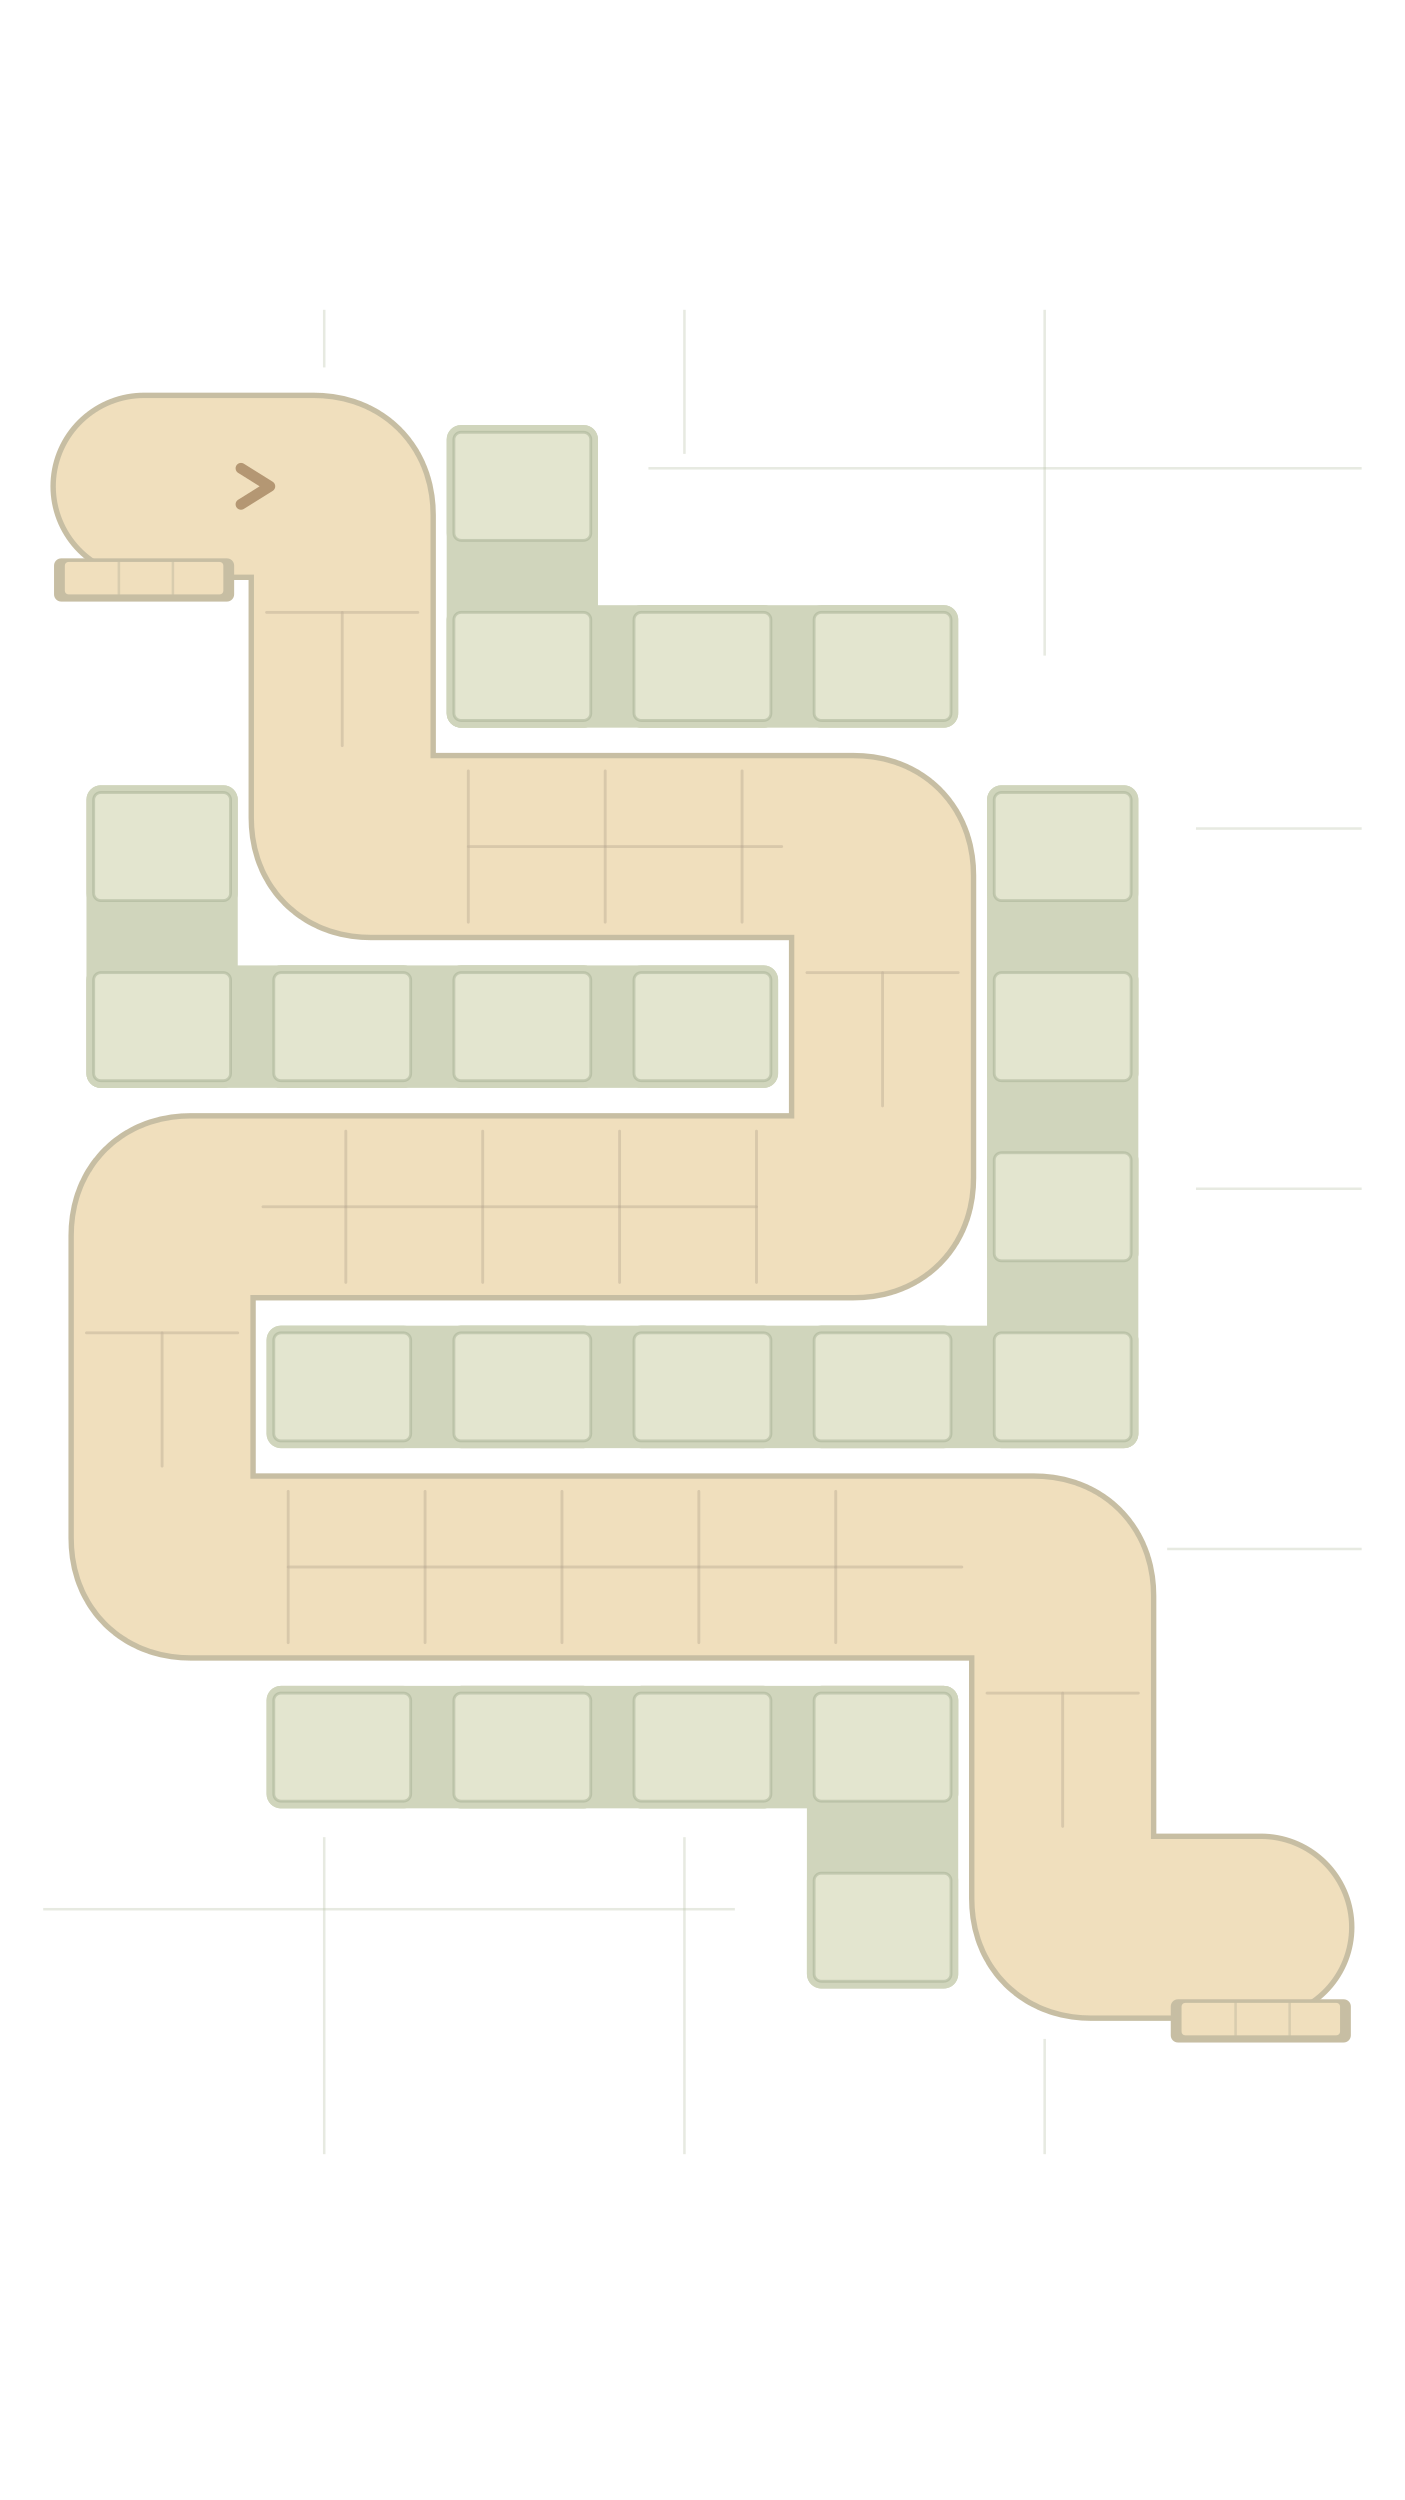
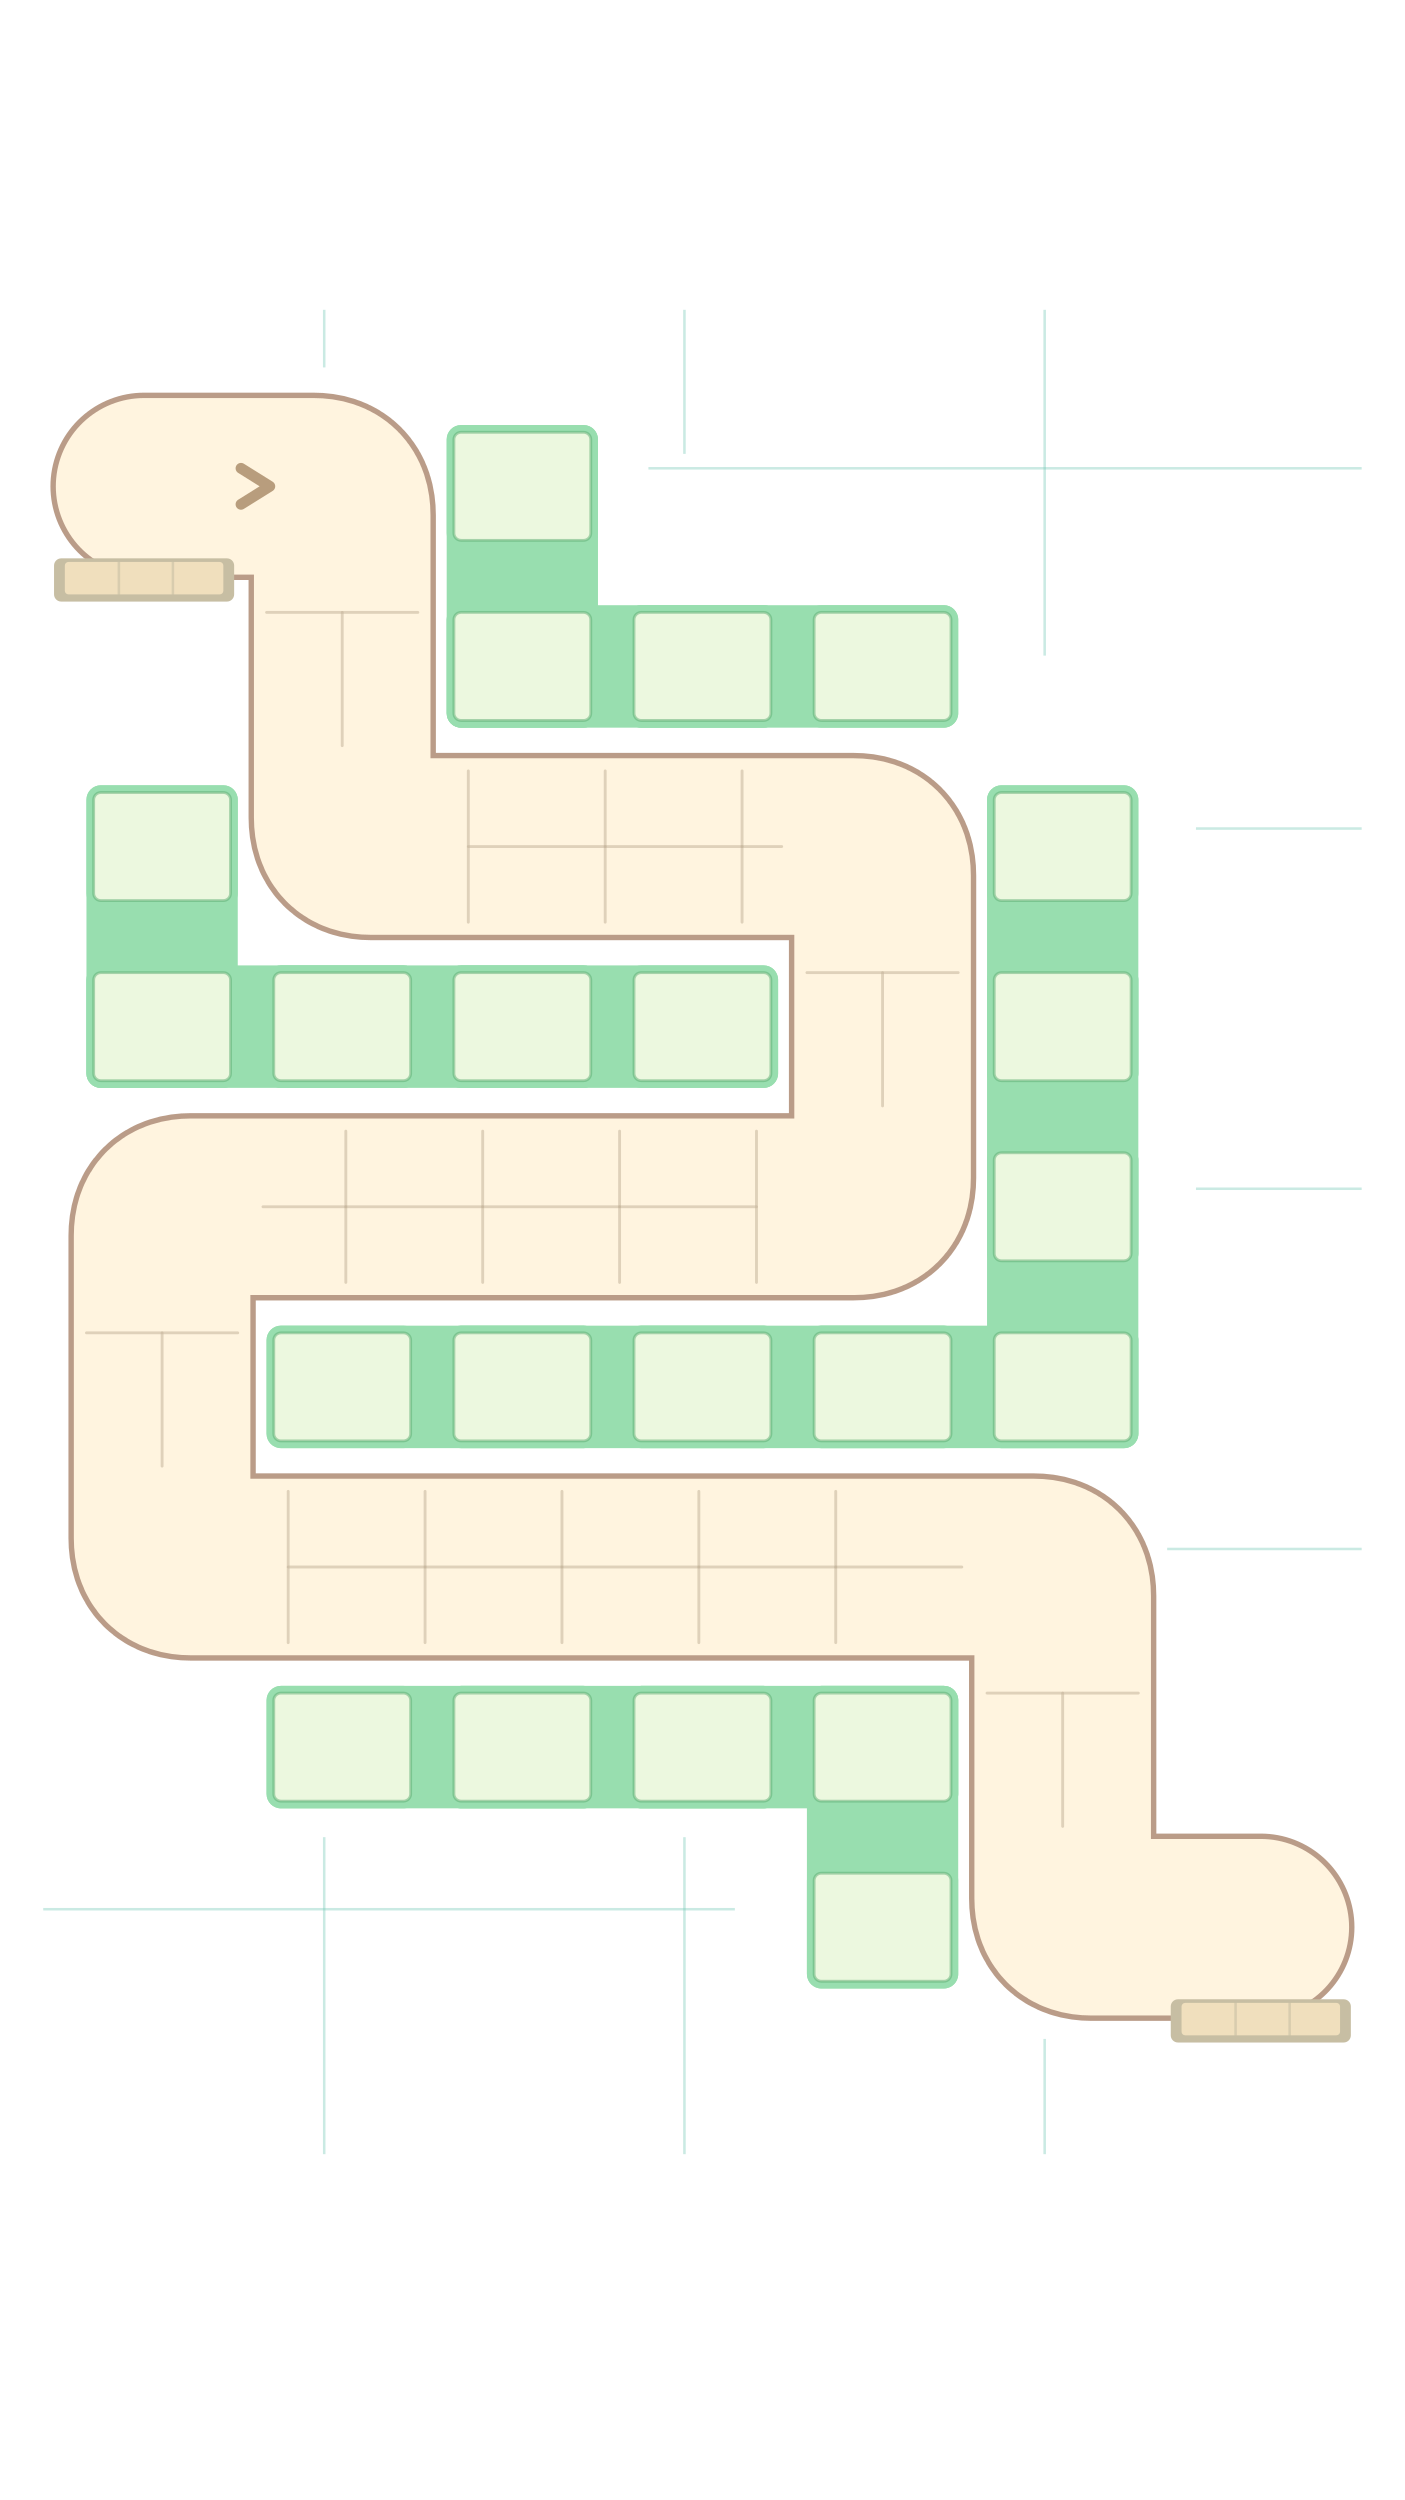
<svg xmlns="http://www.w3.org/2000/svg" width="780" height="1388" viewBox="0 0 390 694">
-   <path d="M180 130 L378 130 " fill="none" stroke="rgba(190,198,175,0.373)" stroke-width="0.7" stroke-linecap="butt" stroke-linejoin="miter" />
-   <path d="M332 230 L378 230 " fill="none" stroke="rgba(190,198,175,0.373)" stroke-width="0.7" stroke-linecap="butt" stroke-linejoin="miter" />
-   <path d="M332 330 L378 330 " fill="none" stroke="rgba(190,198,175,0.373)" stroke-width="0.7" stroke-linecap="butt" stroke-linejoin="miter" />
-   <path d="M324 430 L378 430 " fill="none" stroke="rgba(190,198,175,0.373)" stroke-width="0.7" stroke-linecap="butt" stroke-linejoin="miter" />
-   <path d="M12 530 L204 530 " fill="none" stroke="rgba(190,198,175,0.373)" stroke-width="0.7" stroke-linecap="butt" stroke-linejoin="miter" />
-   <path d="M90 86 L90 102 " fill="none" stroke="rgba(190,198,175,0.373)" stroke-width="0.7" stroke-linecap="butt" stroke-linejoin="miter" />
-   <path d="M90 510 L90 598 " fill="none" stroke="rgba(190,198,175,0.373)" stroke-width="0.7" stroke-linecap="butt" stroke-linejoin="miter" />
-   <path d="M190 86 L190 126 " fill="none" stroke="rgba(190,198,175,0.373)" stroke-width="0.7" stroke-linecap="butt" stroke-linejoin="miter" />
-   <path d="M190 510 L190 598 " fill="none" stroke="rgba(190,198,175,0.373)" stroke-width="0.7" stroke-linecap="butt" stroke-linejoin="miter" />
-   <path d="M290 86 L290 182 " fill="none" stroke="rgba(190,198,175,0.373)" stroke-width="0.7" stroke-linecap="butt" stroke-linejoin="miter" />
-   <path d="M290 566 L290 598 " fill="none" stroke="rgba(190,198,175,0.373)" stroke-width="0.7" stroke-linecap="butt" stroke-linejoin="miter" />
-   <path d="M40 135 L87 135 Q95 135 95 143 L95 227 Q95 235 103 235 L237 235 Q245 235 245 243 L245 327 Q245 335 237 335 L53 335 Q45 335 45 343 L45 427 Q45 435 53 435 L287 435 Q295 435 295 443 L295 527 Q295 535 303 535 L350 535 " fill="none" stroke="rgba(199,190,163,1)" stroke-width="52" stroke-linecap="round" stroke-linejoin="round" />
-   <path d="M40 135 L87 135 Q95 135 95 143 L95 227 Q95 235 103 235 L237 235 Q245 235 245 243 L245 327 Q245 335 237 335 L53 335 Q45 335 45 343 L45 427 Q45 435 53 435 L287 435 Q295 435 295 443 L295 527 Q295 535 303 535 L350 535 " fill="none" stroke="rgba(240,223,189,1)" stroke-width="49" stroke-linecap="round" stroke-linejoin="round" />
+   <path d="M180 130 L378 130 " fill="none" stroke="rgba(114,199,181,0.373)" stroke-width="0.7" stroke-linecap="butt" stroke-linejoin="miter" />
+   <path d="M332 230 L378 230 " fill="none" stroke="rgba(114,199,181,0.373)" stroke-width="0.7" stroke-linecap="butt" stroke-linejoin="miter" />
+   <path d="M332 330 L378 330 " fill="none" stroke="rgba(114,199,181,0.373)" stroke-width="0.7" stroke-linecap="butt" stroke-linejoin="miter" />
+   <path d="M324 430 L378 430 " fill="none" stroke="rgba(114,199,181,0.373)" stroke-width="0.7" stroke-linecap="butt" stroke-linejoin="miter" />
+   <path d="M12 530 L204 530 " fill="none" stroke="rgba(114,199,181,0.373)" stroke-width="0.7" stroke-linecap="butt" stroke-linejoin="miter" />
+   <path d="M90 86 L90 102 " fill="none" stroke="rgba(114,199,181,0.373)" stroke-width="0.7" stroke-linecap="butt" stroke-linejoin="miter" />
+   <path d="M90 510 L90 598 " fill="none" stroke="rgba(114,199,181,0.373)" stroke-width="0.7" stroke-linecap="butt" stroke-linejoin="miter" />
+   <path d="M190 86 L190 126 " fill="none" stroke="rgba(114,199,181,0.373)" stroke-width="0.7" stroke-linecap="butt" stroke-linejoin="miter" />
+   <path d="M190 510 L190 598 " fill="none" stroke="rgba(114,199,181,0.373)" stroke-width="0.7" stroke-linecap="butt" stroke-linejoin="miter" />
+   <path d="M290 86 L290 182 " fill="none" stroke="rgba(114,199,181,0.373)" stroke-width="0.7" stroke-linecap="butt" stroke-linejoin="miter" />
+   <path d="M290 566 L290 598 " fill="none" stroke="rgba(114,199,181,0.373)" stroke-width="0.7" stroke-linecap="butt" stroke-linejoin="miter" />
+   <path d="M40 135 L87 135 Q95 135 95 143 L95 227 Q95 235 103 235 L237 235 Q245 235 245 243 L245 327 Q245 335 237 335 L53 335 Q45 335 45 343 L45 427 Q45 435 53 435 L287 435 Q295 435 295 443 L295 527 Q295 535 303 535 L350 535 " fill="none" stroke="rgba(186,156,136,1)" stroke-width="52" stroke-linecap="round" stroke-linejoin="round" />
+   <path d="M40 135 L87 135 Q95 135 95 143 L95 227 Q95 235 103 235 L237 235 Q245 235 245 243 L245 327 Q245 335 237 335 L53 335 Q45 335 45 343 L45 427 Q45 435 53 435 L287 435 Q295 435 295 443 L295 527 Q295 535 303 535 L350 535 " fill="none" stroke="rgba(255,244,223,1)" stroke-width="49" stroke-linecap="round" stroke-linejoin="round" />
  <path d="M74 170 L116 170 " fill="none" stroke="rgba(196,181,155,0.549)" stroke-width="0.8" stroke-linecap="round" stroke-linejoin="round" />
  <path d="M95 170 L95 207 " fill="none" stroke="rgba(196,181,155,0.549)" stroke-width="0.8" stroke-linecap="round" stroke-linejoin="round" />
  <path d="M130 256 L130 214 " fill="none" stroke="rgba(196,181,155,0.549)" stroke-width="0.8" stroke-linecap="round" stroke-linejoin="round" />
  <path d="M130 235 L168 235 " fill="none" stroke="rgba(196,181,155,0.549)" stroke-width="0.8" stroke-linecap="round" stroke-linejoin="round" />
  <path d="M168 256 L168 214 " fill="none" stroke="rgba(196,181,155,0.549)" stroke-width="0.8" stroke-linecap="round" stroke-linejoin="round" />
  <path d="M168 235 L206 235 " fill="none" stroke="rgba(196,181,155,0.549)" stroke-width="0.8" stroke-linecap="round" stroke-linejoin="round" />
  <path d="M206 256 L206 214 " fill="none" stroke="rgba(196,181,155,0.549)" stroke-width="0.8" stroke-linecap="round" stroke-linejoin="round" />
  <path d="M206 235 L217 235 " fill="none" stroke="rgba(196,181,155,0.549)" stroke-width="0.8" stroke-linecap="round" stroke-linejoin="round" />
  <path d="M224 270 L266 270 " fill="none" stroke="rgba(196,181,155,0.549)" stroke-width="0.8" stroke-linecap="round" stroke-linejoin="round" />
  <path d="M245 270 L245 307 " fill="none" stroke="rgba(196,181,155,0.549)" stroke-width="0.8" stroke-linecap="round" stroke-linejoin="round" />
  <path d="M210 314 L210 356 " fill="none" stroke="rgba(196,181,155,0.549)" stroke-width="0.8" stroke-linecap="round" stroke-linejoin="round" />
  <path d="M210 335 L172 335 " fill="none" stroke="rgba(196,181,155,0.549)" stroke-width="0.8" stroke-linecap="round" stroke-linejoin="round" />
  <path d="M172 314 L172 356 " fill="none" stroke="rgba(196,181,155,0.549)" stroke-width="0.8" stroke-linecap="round" stroke-linejoin="round" />
  <path d="M172 335 L134 335 " fill="none" stroke="rgba(196,181,155,0.549)" stroke-width="0.8" stroke-linecap="round" stroke-linejoin="round" />
  <path d="M134 314 L134 356 " fill="none" stroke="rgba(196,181,155,0.549)" stroke-width="0.8" stroke-linecap="round" stroke-linejoin="round" />
  <path d="M134 335 L96 335 " fill="none" stroke="rgba(196,181,155,0.549)" stroke-width="0.8" stroke-linecap="round" stroke-linejoin="round" />
  <path d="M96 314 L96 356 " fill="none" stroke="rgba(196,181,155,0.549)" stroke-width="0.8" stroke-linecap="round" stroke-linejoin="round" />
  <path d="M96 335 L73 335 " fill="none" stroke="rgba(196,181,155,0.549)" stroke-width="0.8" stroke-linecap="round" stroke-linejoin="round" />
  <path d="M24 370 L66 370 " fill="none" stroke="rgba(196,181,155,0.549)" stroke-width="0.8" stroke-linecap="round" stroke-linejoin="round" />
  <path d="M45 370 L45 407 " fill="none" stroke="rgba(196,181,155,0.549)" stroke-width="0.8" stroke-linecap="round" stroke-linejoin="round" />
  <path d="M80 456 L80 414 " fill="none" stroke="rgba(196,181,155,0.549)" stroke-width="0.8" stroke-linecap="round" stroke-linejoin="round" />
  <path d="M80 435 L118 435 " fill="none" stroke="rgba(196,181,155,0.549)" stroke-width="0.8" stroke-linecap="round" stroke-linejoin="round" />
  <path d="M118 456 L118 414 " fill="none" stroke="rgba(196,181,155,0.549)" stroke-width="0.8" stroke-linecap="round" stroke-linejoin="round" />
  <path d="M118 435 L156 435 " fill="none" stroke="rgba(196,181,155,0.549)" stroke-width="0.8" stroke-linecap="round" stroke-linejoin="round" />
  <path d="M156 456 L156 414 " fill="none" stroke="rgba(196,181,155,0.549)" stroke-width="0.8" stroke-linecap="round" stroke-linejoin="round" />
  <path d="M156 435 L194 435 " fill="none" stroke="rgba(196,181,155,0.549)" stroke-width="0.8" stroke-linecap="round" stroke-linejoin="round" />
  <path d="M194 456 L194 414 " fill="none" stroke="rgba(196,181,155,0.549)" stroke-width="0.8" stroke-linecap="round" stroke-linejoin="round" />
  <path d="M194 435 L232 435 " fill="none" stroke="rgba(196,181,155,0.549)" stroke-width="0.8" stroke-linecap="round" stroke-linejoin="round" />
  <path d="M232 456 L232 414 " fill="none" stroke="rgba(196,181,155,0.549)" stroke-width="0.8" stroke-linecap="round" stroke-linejoin="round" />
  <path d="M232 435 L267 435 " fill="none" stroke="rgba(196,181,155,0.549)" stroke-width="0.8" stroke-linecap="round" stroke-linejoin="round" />
  <path d="M274 470 L316 470 " fill="none" stroke="rgba(196,181,155,0.549)" stroke-width="0.8" stroke-linecap="round" stroke-linejoin="round" />
  <path d="M295 470 L295 507 " fill="none" stroke="rgba(196,181,155,0.549)" stroke-width="0.8" stroke-linecap="round" stroke-linejoin="round" />
-   <rect x="124" y="168" width="92" height="34" rx="4" fill="rgba(208,213,188,1)" stroke="none" stroke-width="0.8" stroke-linecap="round" stroke-linejoin="round" />
-   <rect x="124" y="118" width="42" height="84" rx="4" fill="rgba(208,213,188,1)" stroke="none" stroke-width="0.8" stroke-linecap="round" stroke-linejoin="round" />
-   <rect x="174" y="168" width="92" height="34" rx="4" fill="rgba(208,213,188,1)" stroke="none" stroke-width="0.8" stroke-linecap="round" stroke-linejoin="round" />
-   <rect x="24" y="218" width="42" height="84" rx="4" fill="rgba(208,213,188,1)" stroke="none" stroke-width="0.8" stroke-linecap="round" stroke-linejoin="round" />
-   <rect x="24" y="268" width="92" height="34" rx="4" fill="rgba(208,213,188,1)" stroke="none" stroke-width="0.8" stroke-linecap="round" stroke-linejoin="round" />
-   <rect x="74" y="268" width="92" height="34" rx="4" fill="rgba(208,213,188,1)" stroke="none" stroke-width="0.8" stroke-linecap="round" stroke-linejoin="round" />
-   <rect x="124" y="268" width="92" height="34" rx="4" fill="rgba(208,213,188,1)" stroke="none" stroke-width="0.8" stroke-linecap="round" stroke-linejoin="round" />
-   <rect x="274" y="218" width="42" height="84" rx="4" fill="rgba(208,213,188,1)" stroke="none" stroke-width="0.8" stroke-linecap="round" stroke-linejoin="round" />
-   <rect x="274" y="268" width="42" height="84" rx="4" fill="rgba(208,213,188,1)" stroke="none" stroke-width="0.8" stroke-linecap="round" stroke-linejoin="round" />
-   <rect x="274" y="318" width="42" height="84" rx="4" fill="rgba(208,213,188,1)" stroke="none" stroke-width="0.8" stroke-linecap="round" stroke-linejoin="round" />
-   <rect x="224" y="368" width="92" height="34" rx="4" fill="rgba(208,213,188,1)" stroke="none" stroke-width="0.8" stroke-linecap="round" stroke-linejoin="round" />
-   <rect x="74" y="368" width="92" height="34" rx="4" fill="rgba(208,213,188,1)" stroke="none" stroke-width="0.8" stroke-linecap="round" stroke-linejoin="round" />
-   <rect x="124" y="368" width="92" height="34" rx="4" fill="rgba(208,213,188,1)" stroke="none" stroke-width="0.8" stroke-linecap="round" stroke-linejoin="round" />
-   <rect x="174" y="368" width="92" height="34" rx="4" fill="rgba(208,213,188,1)" stroke="none" stroke-width="0.8" stroke-linecap="round" stroke-linejoin="round" />
-   <rect x="74" y="468" width="92" height="34" rx="4" fill="rgba(208,213,188,1)" stroke="none" stroke-width="0.8" stroke-linecap="round" stroke-linejoin="round" />
-   <rect x="124" y="468" width="92" height="34" rx="4" fill="rgba(208,213,188,1)" stroke="none" stroke-width="0.8" stroke-linecap="round" stroke-linejoin="round" />
-   <rect x="174" y="468" width="92" height="34" rx="4" fill="rgba(208,213,188,1)" stroke="none" stroke-width="0.8" stroke-linecap="round" stroke-linejoin="round" />
-   <rect x="224" y="468" width="42" height="84" rx="4" fill="rgba(208,213,188,1)" stroke="none" stroke-width="0.8" stroke-linecap="round" stroke-linejoin="round" />
-   <rect x="124" y="168" width="42" height="34" rx="4" fill="rgba(208,213,188,1)" stroke="none" stroke-width="0.8" stroke-linecap="round" stroke-linejoin="round" />
-   <rect x="174" y="168" width="42" height="34" rx="4" fill="rgba(208,213,188,1)" stroke="none" stroke-width="0.8" stroke-linecap="round" stroke-linejoin="round" />
-   <rect x="224" y="168" width="42" height="34" rx="4" fill="rgba(208,213,188,1)" stroke="none" stroke-width="0.8" stroke-linecap="round" stroke-linejoin="round" />
-   <rect x="24" y="218" width="42" height="34" rx="4" fill="rgba(208,213,188,1)" stroke="none" stroke-width="0.8" stroke-linecap="round" stroke-linejoin="round" />
-   <rect x="24" y="268" width="42" height="34" rx="4" fill="rgba(208,213,188,1)" stroke="none" stroke-width="0.8" stroke-linecap="round" stroke-linejoin="round" />
-   <rect x="74" y="268" width="42" height="34" rx="4" fill="rgba(208,213,188,1)" stroke="none" stroke-width="0.8" stroke-linecap="round" stroke-linejoin="round" />
-   <rect x="124" y="268" width="42" height="34" rx="4" fill="rgba(208,213,188,1)" stroke="none" stroke-width="0.8" stroke-linecap="round" stroke-linejoin="round" />
-   <rect x="174" y="268" width="42" height="34" rx="4" fill="rgba(208,213,188,1)" stroke="none" stroke-width="0.8" stroke-linecap="round" stroke-linejoin="round" />
-   <rect x="274" y="218" width="42" height="34" rx="4" fill="rgba(208,213,188,1)" stroke="none" stroke-width="0.8" stroke-linecap="round" stroke-linejoin="round" />
-   <rect x="274" y="268" width="42" height="34" rx="4" fill="rgba(208,213,188,1)" stroke="none" stroke-width="0.8" stroke-linecap="round" stroke-linejoin="round" />
-   <rect x="274" y="318" width="42" height="34" rx="4" fill="rgba(208,213,188,1)" stroke="none" stroke-width="0.8" stroke-linecap="round" stroke-linejoin="round" />
-   <rect x="274" y="368" width="42" height="34" rx="4" fill="rgba(208,213,188,1)" stroke="none" stroke-width="0.8" stroke-linecap="round" stroke-linejoin="round" />
-   <rect x="74" y="368" width="42" height="34" rx="4" fill="rgba(208,213,188,1)" stroke="none" stroke-width="0.8" stroke-linecap="round" stroke-linejoin="round" />
-   <rect x="124" y="368" width="42" height="34" rx="4" fill="rgba(208,213,188,1)" stroke="none" stroke-width="0.8" stroke-linecap="round" stroke-linejoin="round" />
-   <rect x="174" y="368" width="42" height="34" rx="4" fill="rgba(208,213,188,1)" stroke="none" stroke-width="0.8" stroke-linecap="round" stroke-linejoin="round" />
-   <rect x="224" y="368" width="42" height="34" rx="4" fill="rgba(208,213,188,1)" stroke="none" stroke-width="0.8" stroke-linecap="round" stroke-linejoin="round" />
-   <rect x="74" y="468" width="42" height="34" rx="4" fill="rgba(208,213,188,1)" stroke="none" stroke-width="0.8" stroke-linecap="round" stroke-linejoin="round" />
-   <rect x="124" y="468" width="42" height="34" rx="4" fill="rgba(208,213,188,1)" stroke="none" stroke-width="0.8" stroke-linecap="round" stroke-linejoin="round" />
-   <rect x="174" y="468" width="42" height="34" rx="4" fill="rgba(208,213,188,1)" stroke="none" stroke-width="0.8" stroke-linecap="round" stroke-linejoin="round" />
-   <rect x="224" y="468" width="42" height="34" rx="4" fill="rgba(208,213,188,1)" stroke="none" stroke-width="0.8" stroke-linecap="round" stroke-linejoin="round" />
-   <rect x="224" y="518" width="42" height="34" rx="4" fill="rgba(208,213,188,1)" stroke="none" stroke-width="0.8" stroke-linecap="round" stroke-linejoin="round" />
-   <rect x="124" y="118" width="42" height="34" rx="4" fill="rgba(208,213,188,1)" stroke="none" stroke-width="0.8" stroke-linecap="round" stroke-linejoin="round" />
-   <rect x="126" y="170" width="38" height="30" rx="2" fill="rgba(227,229,207,1)" stroke="none" stroke-width="0.8" stroke-linecap="round" stroke-linejoin="round" />
-   <rect x="126" y="170" width="38" height="30" rx="2" fill="none" stroke="rgba(164,174,145,0.49)" stroke-width="0.8" stroke-linecap="round" stroke-linejoin="round" />
-   <rect x="176" y="170" width="38" height="30" rx="2" fill="rgba(227,229,207,1)" stroke="none" stroke-width="0.8" stroke-linecap="round" stroke-linejoin="round" />
-   <rect x="176" y="170" width="38" height="30" rx="2" fill="none" stroke="rgba(164,174,145,0.49)" stroke-width="0.8" stroke-linecap="round" stroke-linejoin="round" />
-   <rect x="226" y="170" width="38" height="30" rx="2" fill="rgba(227,229,207,1)" stroke="none" stroke-width="0.8" stroke-linecap="round" stroke-linejoin="round" />
-   <rect x="226" y="170" width="38" height="30" rx="2" fill="none" stroke="rgba(164,174,145,0.49)" stroke-width="0.8" stroke-linecap="round" stroke-linejoin="round" />
-   <rect x="26" y="220" width="38" height="30" rx="2" fill="rgba(227,229,207,1)" stroke="none" stroke-width="0.8" stroke-linecap="round" stroke-linejoin="round" />
-   <rect x="26" y="220" width="38" height="30" rx="2" fill="none" stroke="rgba(164,174,145,0.49)" stroke-width="0.8" stroke-linecap="round" stroke-linejoin="round" />
-   <rect x="26" y="270" width="38" height="30" rx="2" fill="rgba(227,229,207,1)" stroke="none" stroke-width="0.8" stroke-linecap="round" stroke-linejoin="round" />
-   <rect x="26" y="270" width="38" height="30" rx="2" fill="none" stroke="rgba(164,174,145,0.49)" stroke-width="0.8" stroke-linecap="round" stroke-linejoin="round" />
-   <rect x="76" y="270" width="38" height="30" rx="2" fill="rgba(227,229,207,1)" stroke="none" stroke-width="0.8" stroke-linecap="round" stroke-linejoin="round" />
-   <rect x="76" y="270" width="38" height="30" rx="2" fill="none" stroke="rgba(164,174,145,0.49)" stroke-width="0.8" stroke-linecap="round" stroke-linejoin="round" />
-   <rect x="126" y="270" width="38" height="30" rx="2" fill="rgba(227,229,207,1)" stroke="none" stroke-width="0.8" stroke-linecap="round" stroke-linejoin="round" />
-   <rect x="126" y="270" width="38" height="30" rx="2" fill="none" stroke="rgba(164,174,145,0.49)" stroke-width="0.8" stroke-linecap="round" stroke-linejoin="round" />
-   <rect x="176" y="270" width="38" height="30" rx="2" fill="rgba(227,229,207,1)" stroke="none" stroke-width="0.8" stroke-linecap="round" stroke-linejoin="round" />
-   <rect x="176" y="270" width="38" height="30" rx="2" fill="none" stroke="rgba(164,174,145,0.49)" stroke-width="0.8" stroke-linecap="round" stroke-linejoin="round" />
-   <rect x="276" y="220" width="38" height="30" rx="2" fill="rgba(227,229,207,1)" stroke="none" stroke-width="0.8" stroke-linecap="round" stroke-linejoin="round" />
-   <rect x="276" y="220" width="38" height="30" rx="2" fill="none" stroke="rgba(164,174,145,0.49)" stroke-width="0.8" stroke-linecap="round" stroke-linejoin="round" />
-   <rect x="276" y="270" width="38" height="30" rx="2" fill="rgba(227,229,207,1)" stroke="none" stroke-width="0.8" stroke-linecap="round" stroke-linejoin="round" />
-   <rect x="276" y="270" width="38" height="30" rx="2" fill="none" stroke="rgba(164,174,145,0.49)" stroke-width="0.8" stroke-linecap="round" stroke-linejoin="round" />
-   <rect x="276" y="320" width="38" height="30" rx="2" fill="rgba(227,229,207,1)" stroke="none" stroke-width="0.8" stroke-linecap="round" stroke-linejoin="round" />
-   <rect x="276" y="320" width="38" height="30" rx="2" fill="none" stroke="rgba(164,174,145,0.49)" stroke-width="0.8" stroke-linecap="round" stroke-linejoin="round" />
-   <rect x="276" y="370" width="38" height="30" rx="2" fill="rgba(227,229,207,1)" stroke="none" stroke-width="0.8" stroke-linecap="round" stroke-linejoin="round" />
-   <rect x="276" y="370" width="38" height="30" rx="2" fill="none" stroke="rgba(164,174,145,0.49)" stroke-width="0.8" stroke-linecap="round" stroke-linejoin="round" />
-   <rect x="76" y="370" width="38" height="30" rx="2" fill="rgba(227,229,207,1)" stroke="none" stroke-width="0.8" stroke-linecap="round" stroke-linejoin="round" />
-   <rect x="76" y="370" width="38" height="30" rx="2" fill="none" stroke="rgba(164,174,145,0.49)" stroke-width="0.8" stroke-linecap="round" stroke-linejoin="round" />
-   <rect x="126" y="370" width="38" height="30" rx="2" fill="rgba(227,229,207,1)" stroke="none" stroke-width="0.8" stroke-linecap="round" stroke-linejoin="round" />
-   <rect x="126" y="370" width="38" height="30" rx="2" fill="none" stroke="rgba(164,174,145,0.49)" stroke-width="0.8" stroke-linecap="round" stroke-linejoin="round" />
-   <rect x="176" y="370" width="38" height="30" rx="2" fill="rgba(227,229,207,1)" stroke="none" stroke-width="0.8" stroke-linecap="round" stroke-linejoin="round" />
-   <rect x="176" y="370" width="38" height="30" rx="2" fill="none" stroke="rgba(164,174,145,0.49)" stroke-width="0.8" stroke-linecap="round" stroke-linejoin="round" />
-   <rect x="226" y="370" width="38" height="30" rx="2" fill="rgba(227,229,207,1)" stroke="none" stroke-width="0.8" stroke-linecap="round" stroke-linejoin="round" />
-   <rect x="226" y="370" width="38" height="30" rx="2" fill="none" stroke="rgba(164,174,145,0.49)" stroke-width="0.8" stroke-linecap="round" stroke-linejoin="round" />
-   <rect x="76" y="470" width="38" height="30" rx="2" fill="rgba(227,229,207,1)" stroke="none" stroke-width="0.8" stroke-linecap="round" stroke-linejoin="round" />
-   <rect x="76" y="470" width="38" height="30" rx="2" fill="none" stroke="rgba(164,174,145,0.49)" stroke-width="0.8" stroke-linecap="round" stroke-linejoin="round" />
-   <rect x="126" y="470" width="38" height="30" rx="2" fill="rgba(227,229,207,1)" stroke="none" stroke-width="0.8" stroke-linecap="round" stroke-linejoin="round" />
-   <rect x="126" y="470" width="38" height="30" rx="2" fill="none" stroke="rgba(164,174,145,0.49)" stroke-width="0.8" stroke-linecap="round" stroke-linejoin="round" />
-   <rect x="176" y="470" width="38" height="30" rx="2" fill="rgba(227,229,207,1)" stroke="none" stroke-width="0.8" stroke-linecap="round" stroke-linejoin="round" />
-   <rect x="176" y="470" width="38" height="30" rx="2" fill="none" stroke="rgba(164,174,145,0.49)" stroke-width="0.8" stroke-linecap="round" stroke-linejoin="round" />
-   <rect x="226" y="470" width="38" height="30" rx="2" fill="rgba(227,229,207,1)" stroke="none" stroke-width="0.8" stroke-linecap="round" stroke-linejoin="round" />
-   <rect x="226" y="470" width="38" height="30" rx="2" fill="none" stroke="rgba(164,174,145,0.49)" stroke-width="0.8" stroke-linecap="round" stroke-linejoin="round" />
-   <rect x="226" y="520" width="38" height="30" rx="2" fill="rgba(227,229,207,1)" stroke="none" stroke-width="0.8" stroke-linecap="round" stroke-linejoin="round" />
-   <rect x="226" y="520" width="38" height="30" rx="2" fill="none" stroke="rgba(164,174,145,0.49)" stroke-width="0.8" stroke-linecap="round" stroke-linejoin="round" />
-   <rect x="126" y="120" width="38" height="30" rx="2" fill="rgba(227,229,207,1)" stroke="none" stroke-width="0.8" stroke-linecap="round" stroke-linejoin="round" />
-   <rect x="126" y="120" width="38" height="30" rx="2" fill="none" stroke="rgba(164,174,145,0.49)" stroke-width="0.8" stroke-linecap="round" stroke-linejoin="round" />
+   <rect x="124" y="168" width="92" height="34" rx="4" fill="rgba(152,222,175,1)" stroke="none" stroke-width="0.8" stroke-linecap="round" stroke-linejoin="round" />
+   <rect x="124" y="118" width="42" height="84" rx="4" fill="rgba(152,222,175,1)" stroke="none" stroke-width="0.8" stroke-linecap="round" stroke-linejoin="round" />
+   <rect x="174" y="168" width="92" height="34" rx="4" fill="rgba(152,222,175,1)" stroke="none" stroke-width="0.8" stroke-linecap="round" stroke-linejoin="round" />
+   <rect x="24" y="218" width="42" height="84" rx="4" fill="rgba(152,222,175,1)" stroke="none" stroke-width="0.8" stroke-linecap="round" stroke-linejoin="round" />
+   <rect x="24" y="268" width="92" height="34" rx="4" fill="rgba(152,222,175,1)" stroke="none" stroke-width="0.8" stroke-linecap="round" stroke-linejoin="round" />
+   <rect x="74" y="268" width="92" height="34" rx="4" fill="rgba(152,222,175,1)" stroke="none" stroke-width="0.8" stroke-linecap="round" stroke-linejoin="round" />
+   <rect x="124" y="268" width="92" height="34" rx="4" fill="rgba(152,222,175,1)" stroke="none" stroke-width="0.8" stroke-linecap="round" stroke-linejoin="round" />
+   <rect x="274" y="218" width="42" height="84" rx="4" fill="rgba(152,222,175,1)" stroke="none" stroke-width="0.8" stroke-linecap="round" stroke-linejoin="round" />
+   <rect x="274" y="268" width="42" height="84" rx="4" fill="rgba(152,222,175,1)" stroke="none" stroke-width="0.8" stroke-linecap="round" stroke-linejoin="round" />
+   <rect x="274" y="318" width="42" height="84" rx="4" fill="rgba(152,222,175,1)" stroke="none" stroke-width="0.8" stroke-linecap="round" stroke-linejoin="round" />
+   <rect x="224" y="368" width="92" height="34" rx="4" fill="rgba(152,222,175,1)" stroke="none" stroke-width="0.8" stroke-linecap="round" stroke-linejoin="round" />
+   <rect x="74" y="368" width="92" height="34" rx="4" fill="rgba(152,222,175,1)" stroke="none" stroke-width="0.8" stroke-linecap="round" stroke-linejoin="round" />
+   <rect x="124" y="368" width="92" height="34" rx="4" fill="rgba(152,222,175,1)" stroke="none" stroke-width="0.8" stroke-linecap="round" stroke-linejoin="round" />
+   <rect x="174" y="368" width="92" height="34" rx="4" fill="rgba(152,222,175,1)" stroke="none" stroke-width="0.8" stroke-linecap="round" stroke-linejoin="round" />
+   <rect x="74" y="468" width="92" height="34" rx="4" fill="rgba(152,222,175,1)" stroke="none" stroke-width="0.8" stroke-linecap="round" stroke-linejoin="round" />
+   <rect x="124" y="468" width="92" height="34" rx="4" fill="rgba(152,222,175,1)" stroke="none" stroke-width="0.8" stroke-linecap="round" stroke-linejoin="round" />
+   <rect x="174" y="468" width="92" height="34" rx="4" fill="rgba(152,222,175,1)" stroke="none" stroke-width="0.8" stroke-linecap="round" stroke-linejoin="round" />
+   <rect x="224" y="468" width="42" height="84" rx="4" fill="rgba(152,222,175,1)" stroke="none" stroke-width="0.8" stroke-linecap="round" stroke-linejoin="round" />
+   <rect x="124" y="168" width="42" height="34" rx="4" fill="rgba(152,222,175,1)" stroke="none" stroke-width="0.8" stroke-linecap="round" stroke-linejoin="round" />
+   <rect x="174" y="168" width="42" height="34" rx="4" fill="rgba(152,222,175,1)" stroke="none" stroke-width="0.8" stroke-linecap="round" stroke-linejoin="round" />
+   <rect x="224" y="168" width="42" height="34" rx="4" fill="rgba(152,222,175,1)" stroke="none" stroke-width="0.8" stroke-linecap="round" stroke-linejoin="round" />
+   <rect x="24" y="218" width="42" height="34" rx="4" fill="rgba(152,222,175,1)" stroke="none" stroke-width="0.8" stroke-linecap="round" stroke-linejoin="round" />
+   <rect x="24" y="268" width="42" height="34" rx="4" fill="rgba(152,222,175,1)" stroke="none" stroke-width="0.8" stroke-linecap="round" stroke-linejoin="round" />
+   <rect x="74" y="268" width="42" height="34" rx="4" fill="rgba(152,222,175,1)" stroke="none" stroke-width="0.8" stroke-linecap="round" stroke-linejoin="round" />
+   <rect x="124" y="268" width="42" height="34" rx="4" fill="rgba(152,222,175,1)" stroke="none" stroke-width="0.8" stroke-linecap="round" stroke-linejoin="round" />
+   <rect x="174" y="268" width="42" height="34" rx="4" fill="rgba(152,222,175,1)" stroke="none" stroke-width="0.8" stroke-linecap="round" stroke-linejoin="round" />
+   <rect x="274" y="218" width="42" height="34" rx="4" fill="rgba(152,222,175,1)" stroke="none" stroke-width="0.8" stroke-linecap="round" stroke-linejoin="round" />
+   <rect x="274" y="268" width="42" height="34" rx="4" fill="rgba(152,222,175,1)" stroke="none" stroke-width="0.8" stroke-linecap="round" stroke-linejoin="round" />
+   <rect x="274" y="318" width="42" height="34" rx="4" fill="rgba(152,222,175,1)" stroke="none" stroke-width="0.8" stroke-linecap="round" stroke-linejoin="round" />
+   <rect x="274" y="368" width="42" height="34" rx="4" fill="rgba(152,222,175,1)" stroke="none" stroke-width="0.8" stroke-linecap="round" stroke-linejoin="round" />
+   <rect x="74" y="368" width="42" height="34" rx="4" fill="rgba(152,222,175,1)" stroke="none" stroke-width="0.8" stroke-linecap="round" stroke-linejoin="round" />
+   <rect x="124" y="368" width="42" height="34" rx="4" fill="rgba(152,222,175,1)" stroke="none" stroke-width="0.8" stroke-linecap="round" stroke-linejoin="round" />
+   <rect x="174" y="368" width="42" height="34" rx="4" fill="rgba(152,222,175,1)" stroke="none" stroke-width="0.8" stroke-linecap="round" stroke-linejoin="round" />
+   <rect x="224" y="368" width="42" height="34" rx="4" fill="rgba(152,222,175,1)" stroke="none" stroke-width="0.8" stroke-linecap="round" stroke-linejoin="round" />
+   <rect x="74" y="468" width="42" height="34" rx="4" fill="rgba(152,222,175,1)" stroke="none" stroke-width="0.8" stroke-linecap="round" stroke-linejoin="round" />
+   <rect x="124" y="468" width="42" height="34" rx="4" fill="rgba(152,222,175,1)" stroke="none" stroke-width="0.8" stroke-linecap="round" stroke-linejoin="round" />
+   <rect x="174" y="468" width="42" height="34" rx="4" fill="rgba(152,222,175,1)" stroke="none" stroke-width="0.8" stroke-linecap="round" stroke-linejoin="round" />
+   <rect x="224" y="468" width="42" height="34" rx="4" fill="rgba(152,222,175,1)" stroke="none" stroke-width="0.8" stroke-linecap="round" stroke-linejoin="round" />
+   <rect x="224" y="518" width="42" height="34" rx="4" fill="rgba(152,222,175,1)" stroke="none" stroke-width="0.8" stroke-linecap="round" stroke-linejoin="round" />
+   <rect x="124" y="118" width="42" height="34" rx="4" fill="rgba(152,222,175,1)" stroke="none" stroke-width="0.8" stroke-linecap="round" stroke-linejoin="round" />
+   <rect x="126" y="170" width="38" height="30" rx="2" fill="rgba(236,248,223,1)" stroke="none" stroke-width="0.8" stroke-linecap="round" stroke-linejoin="round" />
+   <rect x="126" y="170" width="38" height="30" rx="2" fill="none" stroke="rgba(92,171,113,0.49)" stroke-width="0.8" stroke-linecap="round" stroke-linejoin="round" />
+   <rect x="176" y="170" width="38" height="30" rx="2" fill="rgba(236,248,223,1)" stroke="none" stroke-width="0.8" stroke-linecap="round" stroke-linejoin="round" />
+   <rect x="176" y="170" width="38" height="30" rx="2" fill="none" stroke="rgba(92,171,113,0.49)" stroke-width="0.8" stroke-linecap="round" stroke-linejoin="round" />
+   <rect x="226" y="170" width="38" height="30" rx="2" fill="rgba(236,248,223,1)" stroke="none" stroke-width="0.8" stroke-linecap="round" stroke-linejoin="round" />
+   <rect x="226" y="170" width="38" height="30" rx="2" fill="none" stroke="rgba(92,171,113,0.49)" stroke-width="0.8" stroke-linecap="round" stroke-linejoin="round" />
+   <rect x="26" y="220" width="38" height="30" rx="2" fill="rgba(236,248,223,1)" stroke="none" stroke-width="0.8" stroke-linecap="round" stroke-linejoin="round" />
+   <rect x="26" y="220" width="38" height="30" rx="2" fill="none" stroke="rgba(92,171,113,0.49)" stroke-width="0.8" stroke-linecap="round" stroke-linejoin="round" />
+   <rect x="26" y="270" width="38" height="30" rx="2" fill="rgba(236,248,223,1)" stroke="none" stroke-width="0.8" stroke-linecap="round" stroke-linejoin="round" />
+   <rect x="26" y="270" width="38" height="30" rx="2" fill="none" stroke="rgba(92,171,113,0.49)" stroke-width="0.8" stroke-linecap="round" stroke-linejoin="round" />
+   <rect x="76" y="270" width="38" height="30" rx="2" fill="rgba(236,248,223,1)" stroke="none" stroke-width="0.8" stroke-linecap="round" stroke-linejoin="round" />
+   <rect x="76" y="270" width="38" height="30" rx="2" fill="none" stroke="rgba(92,171,113,0.49)" stroke-width="0.8" stroke-linecap="round" stroke-linejoin="round" />
+   <rect x="126" y="270" width="38" height="30" rx="2" fill="rgba(236,248,223,1)" stroke="none" stroke-width="0.8" stroke-linecap="round" stroke-linejoin="round" />
+   <rect x="126" y="270" width="38" height="30" rx="2" fill="none" stroke="rgba(92,171,113,0.49)" stroke-width="0.8" stroke-linecap="round" stroke-linejoin="round" />
+   <rect x="176" y="270" width="38" height="30" rx="2" fill="rgba(236,248,223,1)" stroke="none" stroke-width="0.8" stroke-linecap="round" stroke-linejoin="round" />
+   <rect x="176" y="270" width="38" height="30" rx="2" fill="none" stroke="rgba(92,171,113,0.49)" stroke-width="0.8" stroke-linecap="round" stroke-linejoin="round" />
+   <rect x="276" y="220" width="38" height="30" rx="2" fill="rgba(236,248,223,1)" stroke="none" stroke-width="0.8" stroke-linecap="round" stroke-linejoin="round" />
+   <rect x="276" y="220" width="38" height="30" rx="2" fill="none" stroke="rgba(92,171,113,0.49)" stroke-width="0.8" stroke-linecap="round" stroke-linejoin="round" />
+   <rect x="276" y="270" width="38" height="30" rx="2" fill="rgba(236,248,223,1)" stroke="none" stroke-width="0.8" stroke-linecap="round" stroke-linejoin="round" />
+   <rect x="276" y="270" width="38" height="30" rx="2" fill="none" stroke="rgba(92,171,113,0.49)" stroke-width="0.8" stroke-linecap="round" stroke-linejoin="round" />
+   <rect x="276" y="320" width="38" height="30" rx="2" fill="rgba(236,248,223,1)" stroke="none" stroke-width="0.8" stroke-linecap="round" stroke-linejoin="round" />
+   <rect x="276" y="320" width="38" height="30" rx="2" fill="none" stroke="rgba(92,171,113,0.49)" stroke-width="0.8" stroke-linecap="round" stroke-linejoin="round" />
+   <rect x="276" y="370" width="38" height="30" rx="2" fill="rgba(236,248,223,1)" stroke="none" stroke-width="0.8" stroke-linecap="round" stroke-linejoin="round" />
+   <rect x="276" y="370" width="38" height="30" rx="2" fill="none" stroke="rgba(92,171,113,0.49)" stroke-width="0.8" stroke-linecap="round" stroke-linejoin="round" />
+   <rect x="76" y="370" width="38" height="30" rx="2" fill="rgba(236,248,223,1)" stroke="none" stroke-width="0.8" stroke-linecap="round" stroke-linejoin="round" />
+   <rect x="76" y="370" width="38" height="30" rx="2" fill="none" stroke="rgba(92,171,113,0.49)" stroke-width="0.8" stroke-linecap="round" stroke-linejoin="round" />
+   <rect x="126" y="370" width="38" height="30" rx="2" fill="rgba(236,248,223,1)" stroke="none" stroke-width="0.8" stroke-linecap="round" stroke-linejoin="round" />
+   <rect x="126" y="370" width="38" height="30" rx="2" fill="none" stroke="rgba(92,171,113,0.49)" stroke-width="0.8" stroke-linecap="round" stroke-linejoin="round" />
+   <rect x="176" y="370" width="38" height="30" rx="2" fill="rgba(236,248,223,1)" stroke="none" stroke-width="0.8" stroke-linecap="round" stroke-linejoin="round" />
+   <rect x="176" y="370" width="38" height="30" rx="2" fill="none" stroke="rgba(92,171,113,0.49)" stroke-width="0.8" stroke-linecap="round" stroke-linejoin="round" />
+   <rect x="226" y="370" width="38" height="30" rx="2" fill="rgba(236,248,223,1)" stroke="none" stroke-width="0.8" stroke-linecap="round" stroke-linejoin="round" />
+   <rect x="226" y="370" width="38" height="30" rx="2" fill="none" stroke="rgba(92,171,113,0.49)" stroke-width="0.8" stroke-linecap="round" stroke-linejoin="round" />
+   <rect x="76" y="470" width="38" height="30" rx="2" fill="rgba(236,248,223,1)" stroke="none" stroke-width="0.8" stroke-linecap="round" stroke-linejoin="round" />
+   <rect x="76" y="470" width="38" height="30" rx="2" fill="none" stroke="rgba(92,171,113,0.49)" stroke-width="0.8" stroke-linecap="round" stroke-linejoin="round" />
+   <rect x="126" y="470" width="38" height="30" rx="2" fill="rgba(236,248,223,1)" stroke="none" stroke-width="0.8" stroke-linecap="round" stroke-linejoin="round" />
+   <rect x="126" y="470" width="38" height="30" rx="2" fill="none" stroke="rgba(92,171,113,0.49)" stroke-width="0.8" stroke-linecap="round" stroke-linejoin="round" />
+   <rect x="176" y="470" width="38" height="30" rx="2" fill="rgba(236,248,223,1)" stroke="none" stroke-width="0.8" stroke-linecap="round" stroke-linejoin="round" />
+   <rect x="176" y="470" width="38" height="30" rx="2" fill="none" stroke="rgba(92,171,113,0.49)" stroke-width="0.8" stroke-linecap="round" stroke-linejoin="round" />
+   <rect x="226" y="470" width="38" height="30" rx="2" fill="rgba(236,248,223,1)" stroke="none" stroke-width="0.8" stroke-linecap="round" stroke-linejoin="round" />
+   <rect x="226" y="470" width="38" height="30" rx="2" fill="none" stroke="rgba(92,171,113,0.49)" stroke-width="0.8" stroke-linecap="round" stroke-linejoin="round" />
+   <rect x="226" y="520" width="38" height="30" rx="2" fill="rgba(236,248,223,1)" stroke="none" stroke-width="0.8" stroke-linecap="round" stroke-linejoin="round" />
+   <rect x="226" y="520" width="38" height="30" rx="2" fill="none" stroke="rgba(92,171,113,0.49)" stroke-width="0.8" stroke-linecap="round" stroke-linejoin="round" />
+   <rect x="126" y="120" width="38" height="30" rx="2" fill="rgba(236,248,223,1)" stroke="none" stroke-width="0.8" stroke-linecap="round" stroke-linejoin="round" />
+   <rect x="126" y="120" width="38" height="30" rx="2" fill="none" stroke="rgba(92,171,113,0.49)" stroke-width="0.8" stroke-linecap="round" stroke-linejoin="round" />
  <rect x="15" y="155" width="50" height="12" rx="2" fill="rgba(199,190,163,1)" stroke="none" stroke-width="0.8" stroke-linecap="round" stroke-linejoin="round" />
  <rect x="18" y="156" width="44" height="9" rx="1" fill="rgba(240,223,189,1)" stroke="none" stroke-width="0.8" stroke-linecap="round" stroke-linejoin="round" />
  <path d="M33 156 L33 165 " fill="none" stroke="rgba(199,190,163,0.588)" stroke-width="0.7" stroke-linecap="round" stroke-linejoin="round" />
  <path d="M48 156 L48 165 " fill="none" stroke="rgba(199,190,163,0.588)" stroke-width="0.7" stroke-linecap="round" stroke-linejoin="round" />
  <rect x="325" y="555" width="50" height="12" rx="2" fill="rgba(199,190,163,1)" stroke="none" stroke-width="0.7" stroke-linecap="round" stroke-linejoin="round" />
  <rect x="328" y="556" width="44" height="9" rx="1" fill="rgba(240,223,189,1)" stroke="none" stroke-width="0.7" stroke-linecap="round" stroke-linejoin="round" />
  <path d="M343 556 L343 565 " fill="none" stroke="rgba(199,190,163,0.588)" stroke-width="0.7" stroke-linecap="round" stroke-linejoin="round" />
  <path d="M358 556 L358 565 " fill="none" stroke="rgba(199,190,163,0.588)" stroke-width="0.7" stroke-linecap="round" stroke-linejoin="round" />
  <path d="M66.9 140 L74.9 135 L66.9 130 " fill="none" stroke="rgba(155,121,84,0.706)" stroke-width="3" stroke-linecap="round" stroke-linejoin="round" />
</svg>
